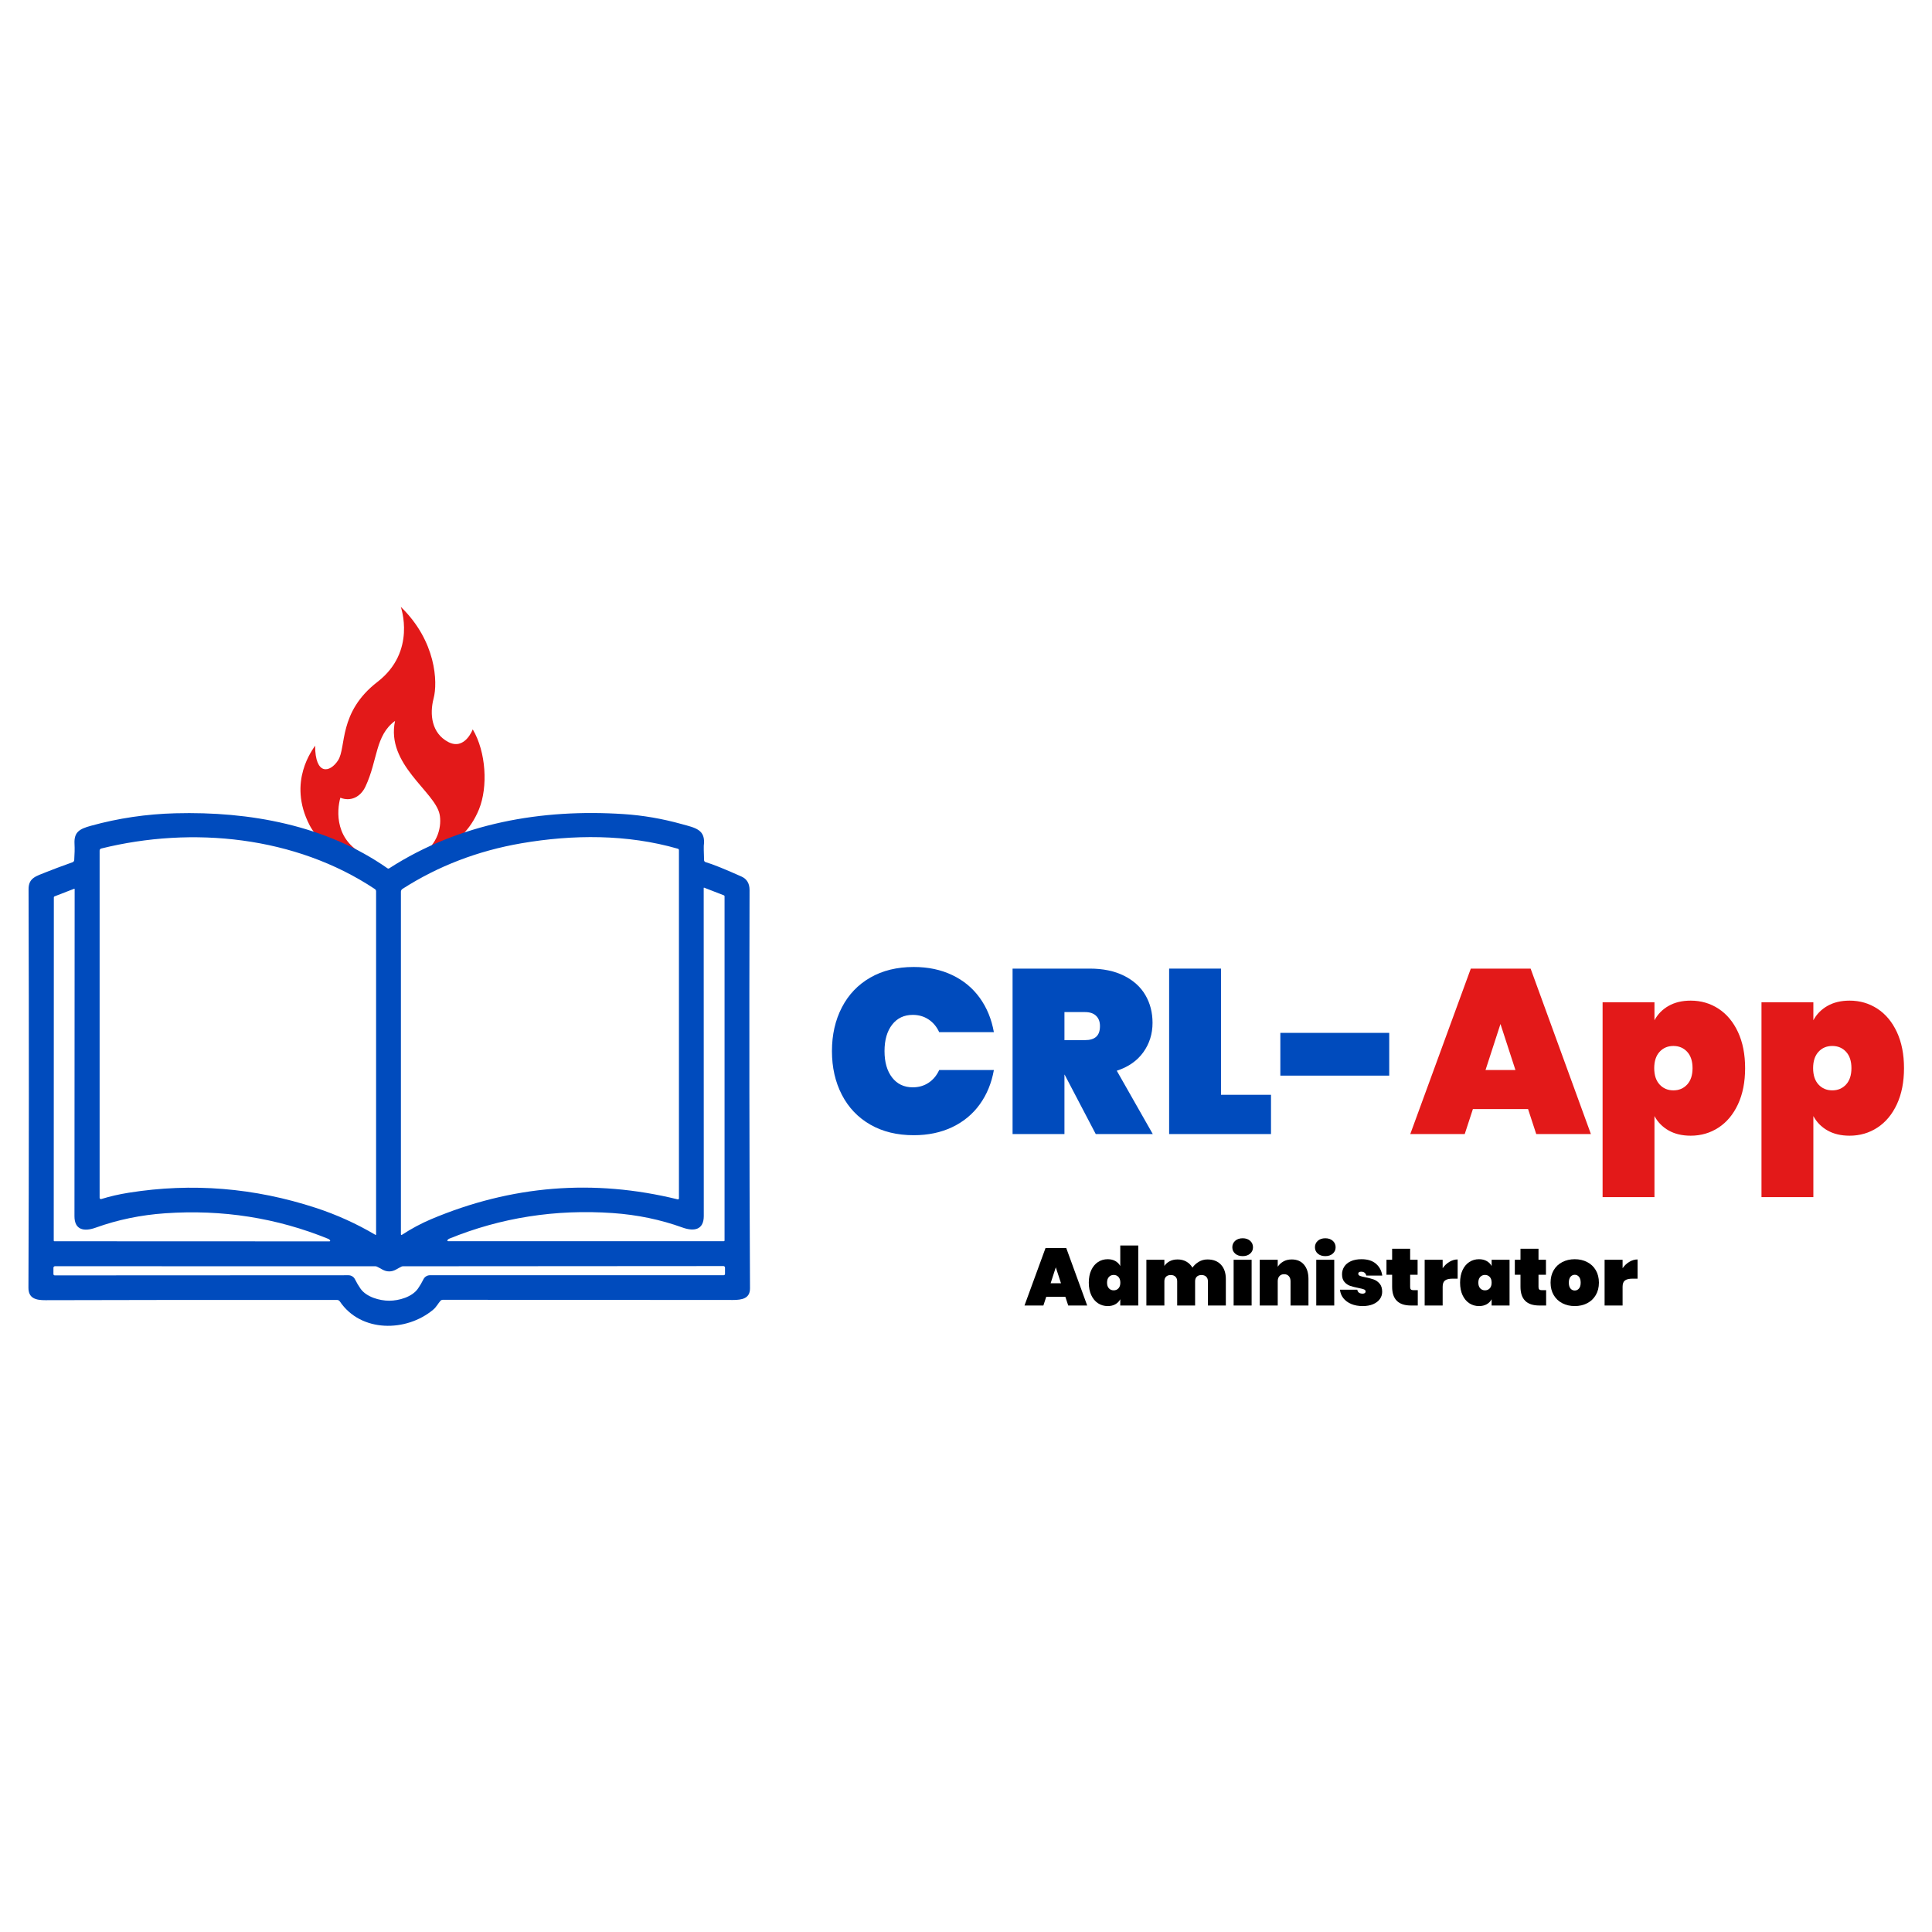
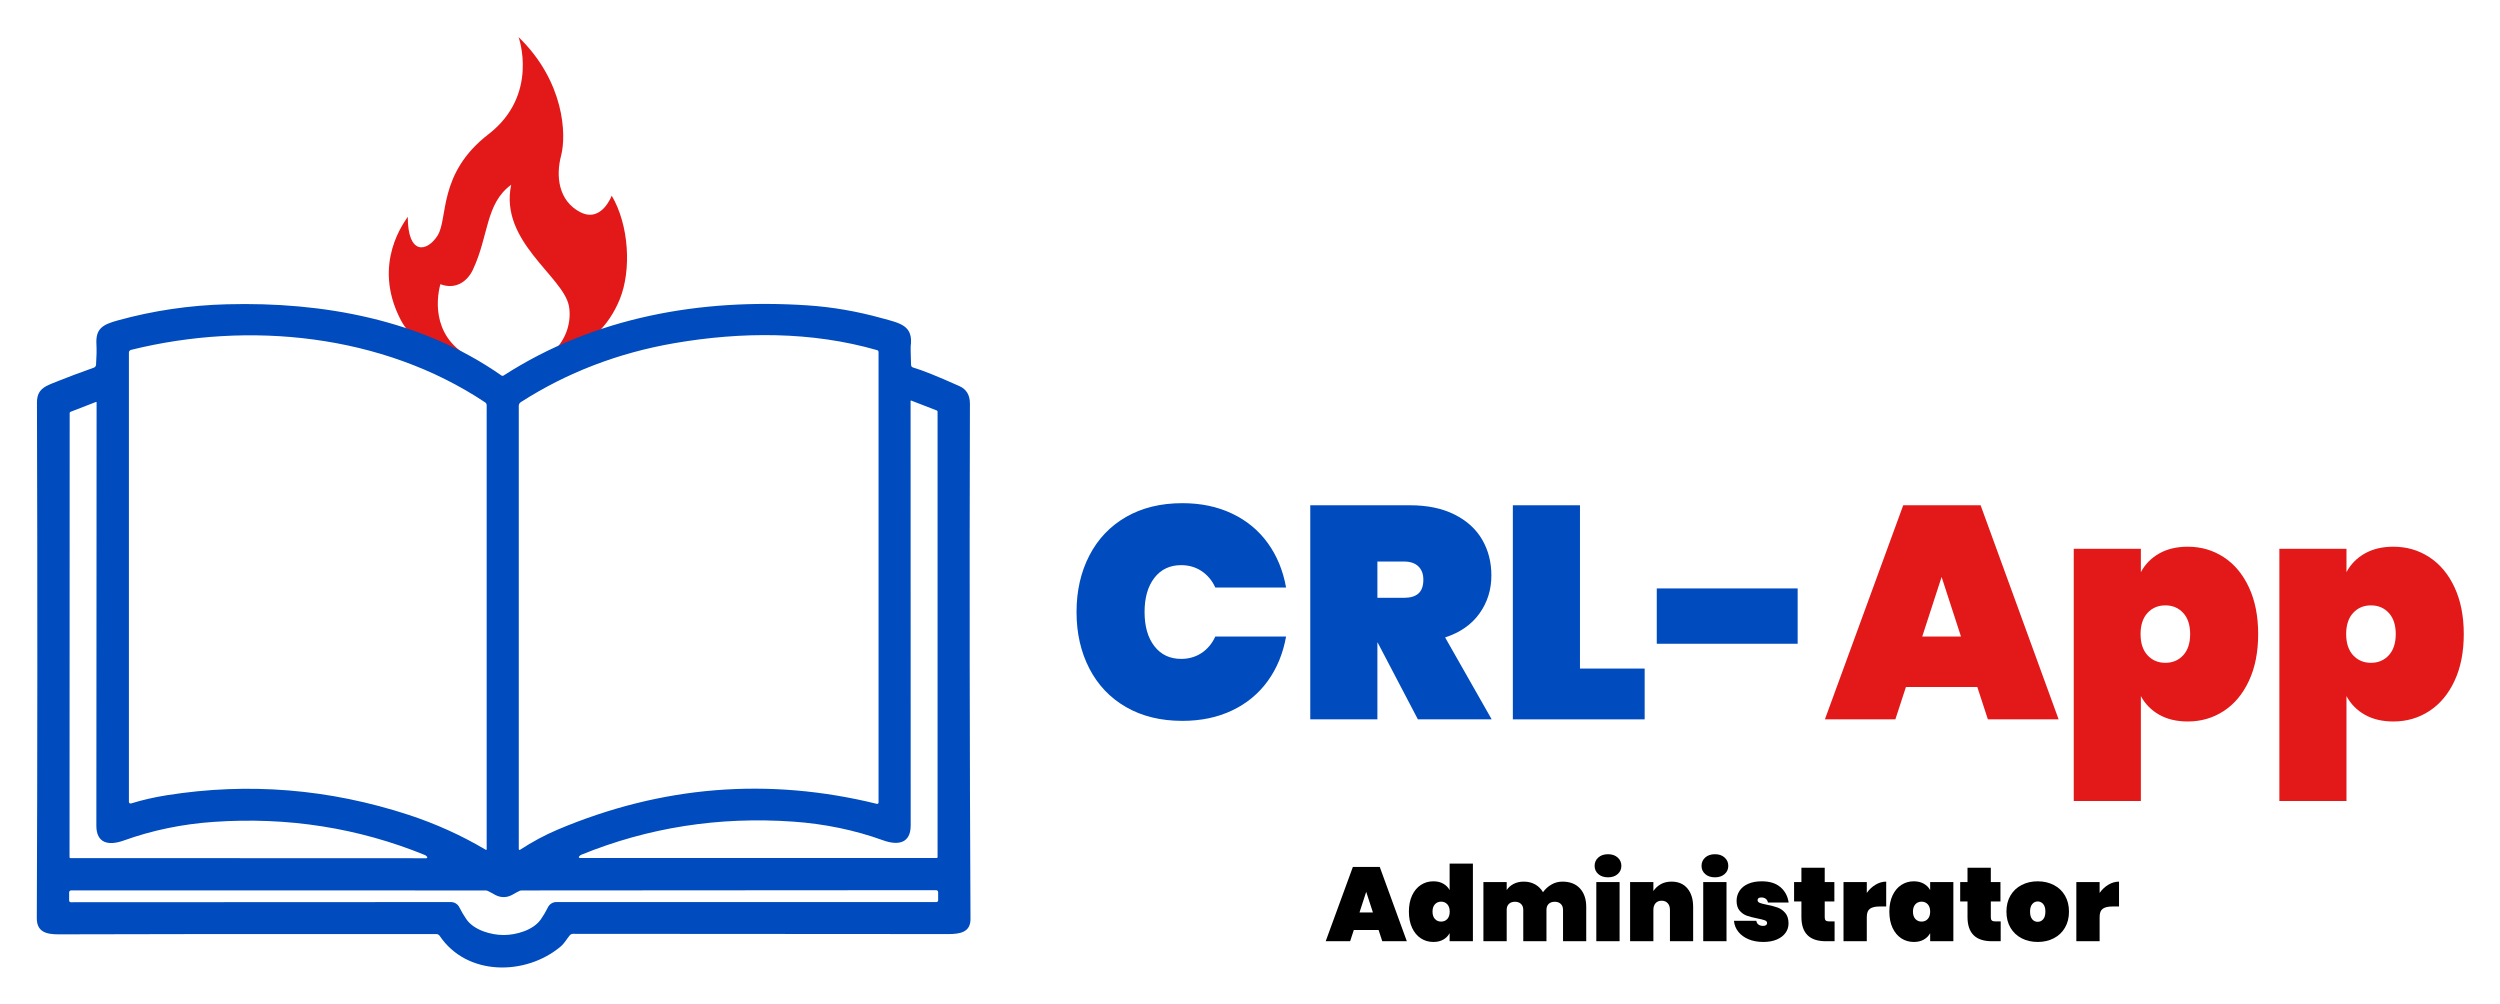
- <svg xmlns="http://www.w3.org/2000/svg" width="2000" zoomAndPan="magnify" viewBox="58.75 337.75 1381 554.5" height="2000" preserveAspectRatio="xMidYMid meet" version="1.0">
+ <svg xmlns="http://www.w3.org/2000/svg" width="1381" zoomAndPan="magnify" viewBox="58.75 337.75 1381 554.5" height="554.5" preserveAspectRatio="xMidYMid meet" version="1.0">
  <defs>
    <g />
    <clipPath id="37a94d5eea">
      <path d="M 273.293 358.246 L 405.293 358.246 L 405.293 536.746 L 273.293 536.746 Z M 273.293 358.246 " clip-rule="nonzero" />
    </clipPath>
    <clipPath id="69e94a590c">
      <path d="M 0.52 0.246 L 132.133 0.246 L 132.133 178.746 L 0.52 178.746 Z M 0.52 0.246 " clip-rule="nonzero" />
    </clipPath>
    <clipPath id="98a75dc571">
      <rect x="0" width="133" y="0" height="179" />
    </clipPath>
    <clipPath id="b0999e7999">
      <path d="M 79 505.645 L 594.84 505.645 L 594.84 872.395 L 79 872.395 Z M 79 505.645 " clip-rule="nonzero" />
    </clipPath>
    <clipPath id="f88fb08940">
      <rect x="0" width="777" y="0" height="236" />
    </clipPath>
    <clipPath id="13475d80a1">
      <rect x="0" width="440" y="0" height="83" />
    </clipPath>
  </defs>
  <g clip-path="url(#37a94d5eea)">
    <g transform="matrix(1, 0, 0, 1, 273, 358)">
      <g clip-path="url(#98a75dc571)">
        <g clip-path="url(#69e94a590c)">
          <path fill="#e31919" d="M 11 99.5 C 11 120.961 21.641 118.949 27.418 109.961 C 33.453 100.574 27.418 75.625 55.586 53.898 C 83.75 32.168 72.215 0.246 72.215 0.246 C 97.566 24.793 98.719 54.23 95.703 65.699 C 92.684 77.168 94.293 90.648 106.164 96.883 C 118.035 103.121 123.668 87.832 123.668 87.832 C 133.246 104.062 134.633 128.957 128.141 144.98 C 115.535 176.098 84.961 178.781 84.961 178.781 C 99.926 169.992 101.457 155.836 99.98 148.59 C 96.656 132.262 61.488 112.914 68.137 81.797 C 53.855 92.258 55.867 109.762 47.012 128.676 C 43.402 136.391 36.27 139.605 29.027 136.723 C 26.527 145.703 24.398 168.508 49.148 178.781 C 43.211 178.781 17.008 175.523 7.098 156.438 C -9.199 125.051 9.766 101.711 11 99.5 " fill-opacity="1" fill-rule="nonzero" />
        </g>
      </g>
    </g>
  </g>
  <g clip-path="url(#b0999e7999)">
    <path fill="#004bbd" d="M 111.809 539.25 C 112.109 534.879 112.18 531.039 112.016 527.73 C 111.562 519.219 115.535 517.039 123.777 514.758 C 143.32 509.352 163.426 506.375 184.098 505.836 C 237.094 504.426 291.574 514.27 335.719 545.16 C 336.094 545.422 336.586 545.43 336.961 545.18 C 387.246 512.762 446.074 502.559 504.602 506.418 C 518.359 507.32 532.137 509.691 545.941 513.531 C 555.863 516.281 563.395 517.41 561.812 529.082 C 561.738 529.559 561.805 532.984 562.02 539.363 C 562.039 540.004 562.465 540.559 563.074 540.738 C 568.219 542.242 576.777 545.68 588.754 551.055 C 592.617 552.785 594.543 556.004 594.531 560.711 C 594.27 657.398 594.375 752.293 594.852 845.391 C 594.891 852.77 589.035 853.73 582.578 853.73 C 508.266 853.73 439.164 853.688 375.273 853.598 C 374.594 853.598 373.938 853.902 373.484 854.426 C 371.832 856.367 370.645 858.773 368.402 860.656 C 349.199 876.734 316.711 877.109 301.648 854.746 C 301.215 854.098 300.48 853.711 299.691 853.711 C 201.145 853.672 131.656 853.727 91.219 853.879 C 84.383 853.918 79.039 852.562 79.078 844.938 C 79.441 757.867 79.473 662.945 79.168 560.184 C 79.129 551.902 84.535 550.828 92.086 547.762 C 96.199 546.09 102.383 543.781 110.625 540.832 C 111.297 540.59 111.762 539.969 111.809 539.25 Z M 327.586 806.891 L 327.586 561.594 C 327.586 560.961 327.27 560.367 326.738 560.016 C 270.02 522.25 196.168 514.891 131.125 531.023 C 130.438 531.188 129.957 531.805 129.957 532.512 L 129.957 780.668 C 129.953 781.188 130.371 781.613 130.891 781.613 C 130.988 781.613 131.086 781.602 131.18 781.57 C 137.266 779.676 143.82 778.168 150.836 777.051 C 195.953 769.871 240.539 773.492 284.59 787.914 C 299.535 792.824 313.703 799.242 327.098 807.176 C 327.246 807.266 327.445 807.223 327.539 807.074 C 327.57 807.016 327.59 806.953 327.586 806.891 Z M 544.059 781.082 L 544.059 532.191 C 544.059 531.723 543.746 531.309 543.289 531.176 C 507.051 520.727 468.25 520.953 431.371 527.297 C 400.273 532.668 371.965 543.531 346.453 559.883 C 345.746 560.328 345.32 561.102 345.32 561.938 L 345.32 806.816 C 345.316 807.059 345.508 807.254 345.746 807.258 C 345.832 807.262 345.91 807.238 345.98 807.195 C 352.883 802.703 359.84 798.973 366.855 796.012 C 424.285 771.766 483.055 767.027 543.156 781.801 C 543.551 781.895 543.945 781.652 544.043 781.258 C 544.055 781.195 544.059 781.141 544.059 781.082 Z M 378.602 810.922 C 378.434 811.137 378.473 811.441 378.688 811.605 C 378.77 811.672 378.875 811.707 378.98 811.711 L 576.215 811.711 C 576.465 811.711 576.664 811.508 576.664 811.258 L 576.664 565.133 C 576.664 564.852 576.484 564.594 576.215 564.496 L 562.094 559.016 C 561.969 558.965 561.824 559.023 561.773 559.148 C 561.762 559.18 561.758 559.211 561.758 559.242 C 561.816 636.449 561.84 714.633 561.812 793.785 C 561.797 803.52 554.996 804.969 546.582 801.938 C 530.855 796.266 514.254 792.82 496.77 791.602 C 455.77 788.754 416.777 794.863 379.789 809.938 C 379.387 810.105 378.992 810.43 378.602 810.922 Z M 294.68 811.051 C 294.289 810.562 293.895 810.238 293.492 810.074 C 256.609 795.039 217.719 788.93 176.832 791.754 C 159.398 792.961 142.84 796.387 127.152 802.035 C 118.754 805.062 111.977 803.613 111.977 793.898 C 111.977 714.969 112.023 637.008 112.109 560.012 C 112.109 559.879 112 559.766 111.863 559.766 C 111.832 559.766 111.801 559.773 111.773 559.785 L 97.691 565.246 C 97.422 565.348 97.238 565.602 97.238 565.883 L 97.164 811.332 C 97.176 811.566 97.363 811.754 97.598 811.766 L 294.305 811.84 C 294.578 811.832 294.793 811.613 294.785 811.34 C 294.781 811.238 294.746 811.137 294.68 811.051 Z M 336.961 854.258 C 343.887 854.258 353.32 851.602 357.5 845.613 C 358.945 843.543 360.254 841.316 361.434 838.934 C 362.309 837.16 364.113 836.035 366.086 836.035 L 576.047 836.035 C 576.566 836.035 576.988 835.613 576.988 835.094 L 576.988 830.613 C 576.988 829.988 576.48 829.484 575.859 829.484 L 346.902 829.633 C 346.516 829.633 346.133 829.707 345.773 829.859 C 342.801 831.16 340.746 833.305 336.965 833.305 C 333.18 833.305 331.129 831.16 328.156 829.879 C 327.797 829.723 327.41 829.637 327.023 829.633 L 98.07 829.594 C 97.445 829.594 96.941 830.102 96.941 830.723 L 96.941 835.203 C 96.941 835.727 97.359 836.145 97.883 836.145 L 307.844 836.051 C 309.816 836.051 311.617 837.176 312.492 838.949 C 313.684 841.336 315.004 843.562 316.445 845.633 C 320.621 851.602 330.051 854.258 336.961 854.258 Z M 336.961 854.258 " fill-opacity="1" fill-rule="nonzero" />
  </g>
  <g transform="matrix(1, 0, 0, 1, 647, 559)">
    <g clip-path="url(#f88fb08940)">
      <g fill="#004bbd" fill-opacity="1">
        <g transform="translate(1.413695, 176.1264)">
          <g>
            <path d="M 5.016 -59.297 C 5.016 -70.984 7.379 -81.395 12.109 -90.531 C 16.836 -99.664 23.598 -106.766 32.391 -111.828 C 41.191 -116.891 51.551 -119.422 63.469 -119.422 C 73.719 -119.422 82.879 -117.5 90.953 -113.656 C 99.023 -109.82 105.594 -104.395 110.656 -97.375 C 115.727 -90.363 119.098 -82.18 120.766 -72.828 L 81.672 -72.828 C 79.891 -76.723 77.359 -79.754 74.078 -81.922 C 70.797 -84.098 67.035 -85.188 62.797 -85.188 C 56.566 -85.188 51.641 -82.848 48.016 -78.172 C 44.398 -73.492 42.594 -67.203 42.594 -59.297 C 42.594 -51.391 44.398 -45.098 48.016 -40.422 C 51.641 -35.742 56.566 -33.406 62.797 -33.406 C 67.035 -33.406 70.797 -34.488 74.078 -36.656 C 77.359 -38.832 79.891 -41.867 81.672 -45.766 L 120.766 -45.766 C 119.098 -36.41 115.727 -28.223 110.656 -21.203 C 105.594 -14.191 99.023 -8.766 90.953 -4.922 C 82.879 -1.086 73.719 0.828 63.469 0.828 C 51.551 0.828 41.191 -1.703 32.391 -6.766 C 23.598 -11.828 16.836 -18.926 12.109 -28.062 C 7.379 -37.195 5.016 -47.609 5.016 -59.297 Z M 5.016 -59.297 " />
          </g>
        </g>
      </g>
      <g fill="#004bbd" fill-opacity="1">
        <g transform="translate(127.182, 176.1264)">
          <g>
            <path d="M 67.812 0 L 45.594 -42.422 L 45.438 -42.422 L 45.438 0 L 8.359 0 L 8.359 -118.266 L 63.469 -118.266 C 73.051 -118.266 81.238 -116.562 88.031 -113.156 C 94.82 -109.758 99.914 -105.141 103.312 -99.297 C 106.707 -93.453 108.406 -86.852 108.406 -79.5 C 108.406 -71.594 106.203 -64.578 101.797 -58.453 C 97.398 -52.336 91.082 -47.941 82.844 -45.266 L 108.578 0 Z M 45.438 -67.141 L 60.125 -67.141 C 63.688 -67.141 66.359 -67.945 68.141 -69.562 C 69.93 -71.176 70.828 -73.711 70.828 -77.172 C 70.828 -80.285 69.906 -82.734 68.062 -84.516 C 66.227 -86.297 63.582 -87.188 60.125 -87.188 L 45.438 -87.188 Z M 45.438 -67.141 " />
          </g>
        </g>
      </g>
      <g fill="#004bbd" fill-opacity="1">
        <g transform="translate(239.0874, 176.1264)">
          <g>
            <path d="M 45.438 -28.062 L 81.172 -28.062 L 81.172 0 L 8.359 0 L 8.359 -118.266 L 45.438 -118.266 Z M 45.438 -28.062 " />
          </g>
        </g>
      </g>
      <g fill="#004bbd" fill-opacity="1">
        <g transform="translate(323.6011, 176.1264)">
          <g>
            <path d="M 81.172 -72.328 L 81.172 -41.766 L 3.344 -41.766 L 3.344 -72.328 Z M 81.172 -72.328 " />
          </g>
        </g>
      </g>
      <g fill="#e31919" fill-opacity="1">
        <g transform="translate(419.8224, 176.1264)">
          <g>
            <path d="M 84.188 -17.875 L 44.766 -17.875 L 38.922 0 L 0 0 L 43.266 -118.266 L 86.016 -118.266 L 129.109 0 L 90.031 0 Z M 75.172 -45.766 L 64.469 -78.672 L 53.781 -45.766 Z M 75.172 -45.766 " />
          </g>
        </g>
      </g>
      <g fill="#e31919" fill-opacity="1">
        <g transform="translate(548.9312, 176.1264)">
          <g>
            <path d="M 45.438 -81.344 C 47.77 -85.688 51.133 -89.109 55.531 -91.609 C 59.938 -94.117 65.203 -95.375 71.328 -95.375 C 78.672 -95.375 85.289 -93.453 91.188 -89.609 C 97.094 -85.766 101.742 -80.195 105.141 -72.906 C 108.535 -65.613 110.234 -57.016 110.234 -47.109 C 110.234 -37.191 108.535 -28.586 105.141 -21.297 C 101.742 -14.004 97.094 -8.438 91.188 -4.594 C 85.289 -0.75 78.672 1.172 71.328 1.172 C 65.203 1.172 59.938 -0.078 55.531 -2.578 C 51.133 -5.086 47.77 -8.516 45.438 -12.859 L 45.438 45.094 L 8.359 45.094 L 8.359 -94.203 L 45.438 -94.203 Z M 72.656 -47.109 C 72.656 -52.117 71.375 -56.016 68.812 -58.797 C 66.25 -61.578 62.969 -62.969 58.969 -62.969 C 54.957 -62.969 51.672 -61.578 49.109 -58.797 C 46.547 -56.016 45.266 -52.117 45.266 -47.109 C 45.266 -42.098 46.547 -38.195 49.109 -35.406 C 51.672 -32.625 54.957 -31.234 58.969 -31.234 C 62.969 -31.234 66.25 -32.625 68.812 -35.406 C 71.375 -38.195 72.656 -42.098 72.656 -47.109 Z M 72.656 -47.109 " />
          </g>
        </g>
      </g>
      <g fill="#e31919" fill-opacity="1">
        <g transform="translate(662.5069, 176.1264)">
          <g>
            <path d="M 45.438 -81.344 C 47.77 -85.688 51.133 -89.109 55.531 -91.609 C 59.938 -94.117 65.203 -95.375 71.328 -95.375 C 78.672 -95.375 85.289 -93.453 91.188 -89.609 C 97.094 -85.766 101.742 -80.195 105.141 -72.906 C 108.535 -65.613 110.234 -57.016 110.234 -47.109 C 110.234 -37.191 108.535 -28.586 105.141 -21.297 C 101.742 -14.004 97.094 -8.438 91.188 -4.594 C 85.289 -0.75 78.672 1.172 71.328 1.172 C 65.203 1.172 59.938 -0.078 55.531 -2.578 C 51.133 -5.086 47.77 -8.516 45.438 -12.859 L 45.438 45.094 L 8.359 45.094 L 8.359 -94.203 L 45.438 -94.203 Z M 72.656 -47.109 C 72.656 -52.117 71.375 -56.016 68.812 -58.797 C 66.25 -61.578 62.969 -62.969 58.969 -62.969 C 54.957 -62.969 51.672 -61.578 49.109 -58.797 C 46.547 -56.016 45.266 -52.117 45.266 -47.109 C 45.266 -42.098 46.547 -38.195 49.109 -35.406 C 51.672 -32.625 54.957 -31.234 58.969 -31.234 C 62.969 -31.234 66.25 -32.625 68.812 -35.406 C 71.375 -38.195 72.656 -42.098 72.656 -47.109 Z M 72.656 -47.109 " />
          </g>
        </g>
      </g>
    </g>
  </g>
  <g transform="matrix(1, 0, 0, 1, 790, 796)">
    <g clip-path="url(#13475d80a1)">
      <g fill="#000000" fill-opacity="1">
        <g transform="translate(1.064515, 61.68127)">
          <g>
            <path d="M 29.219 -6.203 L 15.531 -6.203 L 13.5 0 L 0 0 L 15.016 -41.047 L 29.859 -41.047 L 44.812 0 L 31.25 0 Z M 26.094 -15.891 L 22.375 -27.297 L 18.672 -15.891 Z M 26.094 -15.891 " />
          </g>
        </g>
      </g>
      <g fill="#000000" fill-opacity="1">
        <g transform="translate(45.86774, 61.68127)">
          <g>
            <path d="M 1.156 -16.344 C 1.156 -19.781 1.742 -22.766 2.922 -25.297 C 4.109 -27.828 5.723 -29.758 7.766 -31.094 C 9.816 -32.426 12.117 -33.094 14.672 -33.094 C 16.797 -33.094 18.617 -32.656 20.141 -31.781 C 21.672 -30.914 22.844 -29.734 23.656 -28.234 L 23.656 -42.891 L 36.516 -42.891 L 36.516 0 L 23.656 0 L 23.656 -4.469 C 22.844 -2.957 21.672 -1.766 20.141 -0.891 C 18.617 -0.023 16.797 0.406 14.672 0.406 C 12.117 0.406 9.816 -0.258 7.766 -1.594 C 5.723 -2.926 4.109 -4.859 2.922 -7.391 C 1.742 -9.922 1.156 -12.906 1.156 -16.344 Z M 23.703 -16.344 C 23.703 -18.082 23.258 -19.438 22.375 -20.406 C 21.488 -21.375 20.348 -21.859 18.953 -21.859 C 17.566 -21.859 16.426 -21.375 15.531 -20.406 C 14.645 -19.438 14.203 -18.082 14.203 -16.344 C 14.203 -14.602 14.645 -13.25 15.531 -12.281 C 16.426 -11.32 17.566 -10.844 18.953 -10.844 C 20.348 -10.844 21.488 -11.32 22.375 -12.281 C 23.258 -13.25 23.703 -14.602 23.703 -16.344 Z M 23.703 -16.344 " />
          </g>
        </g>
      </g>
      <g fill="#000000" fill-opacity="1">
        <g transform="translate(85.28066, 61.68127)">
          <g>
            <path d="M 46.547 -32.922 C 50.723 -32.922 53.957 -31.664 56.25 -29.156 C 58.551 -26.645 59.703 -23.242 59.703 -18.953 L 59.703 0 L 46.891 0 L 46.891 -17.328 C 46.891 -18.723 46.473 -19.816 45.641 -20.609 C 44.816 -21.398 43.707 -21.797 42.312 -21.797 C 40.883 -21.797 39.766 -21.398 38.953 -20.609 C 38.141 -19.816 37.734 -18.723 37.734 -17.328 L 37.734 0 L 24.922 0 L 24.922 -17.328 C 24.922 -18.723 24.504 -19.816 23.672 -20.609 C 22.848 -21.398 21.738 -21.797 20.344 -21.797 C 18.914 -21.797 17.797 -21.398 16.984 -20.609 C 16.172 -19.816 15.766 -18.723 15.766 -17.328 L 15.766 0 L 2.906 0 L 2.906 -32.688 L 15.766 -32.688 L 15.766 -28.281 C 16.691 -29.676 17.957 -30.797 19.562 -31.641 C 21.164 -32.492 23.051 -32.922 25.219 -32.922 C 27.57 -32.922 29.656 -32.41 31.469 -31.391 C 33.289 -30.367 34.742 -28.93 35.828 -27.078 C 37.023 -28.773 38.551 -30.172 40.406 -31.266 C 42.258 -32.367 44.305 -32.922 46.547 -32.922 Z M 46.547 -32.922 " />
          </g>
        </g>
      </g>
      <g fill="#000000" fill-opacity="1">
        <g transform="translate(147.6458, 61.68127)">
          <g>
            <path d="M 9.391 -35.297 C 7.148 -35.297 5.352 -35.895 4 -37.094 C 2.645 -38.289 1.969 -39.801 1.969 -41.625 C 1.969 -43.477 2.645 -45.016 4 -46.234 C 5.352 -47.453 7.148 -48.062 9.391 -48.062 C 11.586 -48.062 13.363 -47.453 14.719 -46.234 C 16.07 -45.016 16.75 -43.477 16.75 -41.625 C 16.75 -39.801 16.07 -38.289 14.719 -37.094 C 13.363 -35.895 11.586 -35.297 9.391 -35.297 Z M 15.766 -32.688 L 15.766 0 L 2.906 0 L 2.906 -32.688 Z M 15.766 -32.688 " />
          </g>
        </g>
      </g>
      <g fill="#000000" fill-opacity="1">
        <g transform="translate(166.309, 61.68127)">
          <g>
            <path d="M 25.797 -32.922 C 29.547 -32.922 32.473 -31.664 34.578 -29.156 C 36.68 -26.645 37.734 -23.242 37.734 -18.953 L 37.734 0 L 24.922 0 L 24.922 -17.328 C 24.922 -18.879 24.504 -20.109 23.672 -21.016 C 22.848 -21.922 21.738 -22.375 20.344 -22.375 C 18.914 -22.375 17.797 -21.922 16.984 -21.016 C 16.172 -20.109 15.766 -18.879 15.766 -17.328 L 15.766 0 L 2.906 0 L 2.906 -32.688 L 15.766 -32.688 L 15.766 -27.703 C 16.773 -29.254 18.117 -30.508 19.797 -31.469 C 21.473 -32.438 23.473 -32.922 25.797 -32.922 Z M 25.797 -32.922 " />
          </g>
        </g>
      </g>
      <g fill="#000000" fill-opacity="1">
        <g transform="translate(206.7073, 61.68127)">
          <g>
            <path d="M 9.391 -35.297 C 7.148 -35.297 5.352 -35.895 4 -37.094 C 2.645 -38.289 1.969 -39.801 1.969 -41.625 C 1.969 -43.477 2.645 -45.016 4 -46.234 C 5.352 -47.453 7.148 -48.062 9.391 -48.062 C 11.586 -48.062 13.363 -47.453 14.719 -46.234 C 16.07 -45.016 16.75 -43.477 16.75 -41.625 C 16.75 -39.801 16.07 -38.289 14.719 -37.094 C 13.363 -35.895 11.586 -35.297 9.391 -35.297 Z M 15.766 -32.688 L 15.766 0 L 2.906 0 L 2.906 -32.688 Z M 15.766 -32.688 " />
          </g>
        </g>
      </g>
      <g fill="#000000" fill-opacity="1">
        <g transform="translate(225.3704, 61.68127)">
          <g>
            <path d="M 17.453 0.406 C 14.359 0.406 11.625 -0.094 9.25 -1.094 C 6.875 -2.102 4.988 -3.492 3.594 -5.266 C 2.195 -7.047 1.406 -9.055 1.219 -11.297 L 13.562 -11.297 C 13.719 -10.336 14.133 -9.625 14.812 -9.156 C 15.488 -8.695 16.348 -8.469 17.391 -8.469 C 18.047 -8.469 18.566 -8.609 18.953 -8.891 C 19.336 -9.18 19.531 -9.539 19.531 -9.969 C 19.531 -10.707 19.125 -11.227 18.312 -11.531 C 17.5 -11.844 16.129 -12.191 14.203 -12.578 C 11.848 -13.047 9.906 -13.547 8.375 -14.078 C 6.852 -14.617 5.52 -15.547 4.375 -16.859 C 3.238 -18.18 2.672 -20 2.672 -22.312 C 2.672 -24.32 3.203 -26.148 4.266 -27.797 C 5.328 -29.441 6.898 -30.734 8.984 -31.672 C 11.066 -32.617 13.598 -33.094 16.578 -33.094 C 20.984 -33.094 24.43 -32.008 26.922 -29.844 C 29.422 -27.688 30.922 -24.867 31.422 -21.391 L 20 -21.391 C 19.801 -22.273 19.395 -22.957 18.781 -23.438 C 18.164 -23.926 17.336 -24.172 16.297 -24.172 C 15.629 -24.172 15.125 -24.047 14.781 -23.797 C 14.438 -23.547 14.266 -23.172 14.266 -22.672 C 14.266 -22.016 14.664 -21.52 15.469 -21.188 C 16.281 -20.852 17.578 -20.516 19.359 -20.172 C 21.711 -19.711 23.703 -19.191 25.328 -18.609 C 26.953 -18.023 28.363 -17.023 29.562 -15.609 C 30.758 -14.203 31.359 -12.266 31.359 -9.797 C 31.359 -7.859 30.797 -6.117 29.672 -4.578 C 28.555 -3.035 26.945 -1.816 24.844 -0.922 C 22.738 -0.035 20.273 0.406 17.453 0.406 Z M 17.453 0.406 " />
          </g>
        </g>
      </g>
      <g fill="#000000" fill-opacity="1">
        <g transform="translate(258.9294, 61.68127)">
          <g>
            <path d="M 23.25 -10.953 L 23.25 0 L 18.375 0 C 9.406 0 4.922 -4.461 4.922 -13.391 L 4.922 -21.969 L 0.875 -21.969 L 0.875 -32.688 L 4.922 -32.688 L 4.922 -40.578 L 17.797 -40.578 L 17.797 -32.688 L 23.125 -32.688 L 23.125 -21.969 L 17.797 -21.969 L 17.797 -13.156 C 17.797 -12.383 17.977 -11.82 18.344 -11.469 C 18.707 -11.125 19.316 -10.953 20.172 -10.953 Z M 23.25 -10.953 " />
          </g>
        </g>
      </g>
      <g fill="#000000" fill-opacity="1">
        <g transform="translate(284.2, 61.68127)">
          <g>
            <path d="M 15.766 -26.672 C 17.078 -28.555 18.68 -30.066 20.578 -31.203 C 22.473 -32.348 24.441 -32.922 26.484 -32.922 L 26.484 -19.188 L 22.844 -19.188 C 20.406 -19.188 18.613 -18.758 17.469 -17.906 C 16.332 -17.062 15.766 -15.555 15.766 -13.391 L 15.766 0 L 2.906 0 L 2.906 -32.688 L 15.766 -32.688 Z M 15.766 -26.672 " />
          </g>
        </g>
      </g>
      <g fill="#000000" fill-opacity="1">
        <g transform="translate(311.2674, 61.68127)">
          <g>
            <path d="M 1.156 -16.344 C 1.156 -19.781 1.742 -22.766 2.922 -25.297 C 4.109 -27.828 5.723 -29.758 7.766 -31.094 C 9.816 -32.426 12.117 -33.094 14.672 -33.094 C 16.797 -33.094 18.629 -32.656 20.172 -31.781 C 21.711 -30.914 22.891 -29.734 23.703 -28.234 L 23.703 -32.688 L 36.516 -32.688 L 36.516 0 L 23.703 0 L 23.703 -4.469 C 22.891 -2.957 21.711 -1.766 20.172 -0.891 C 18.629 -0.023 16.797 0.406 14.672 0.406 C 12.117 0.406 9.816 -0.258 7.766 -1.594 C 5.723 -2.926 4.109 -4.859 2.922 -7.391 C 1.742 -9.922 1.156 -12.906 1.156 -16.344 Z M 23.703 -16.344 C 23.703 -18.082 23.258 -19.438 22.375 -20.406 C 21.488 -21.375 20.348 -21.859 18.953 -21.859 C 17.566 -21.859 16.426 -21.375 15.531 -20.406 C 14.645 -19.438 14.203 -18.082 14.203 -16.344 C 14.203 -14.602 14.645 -13.25 15.531 -12.281 C 16.426 -11.32 17.566 -10.844 18.953 -10.844 C 20.348 -10.844 21.488 -11.32 22.375 -12.281 C 23.258 -13.25 23.703 -14.602 23.703 -16.344 Z M 23.703 -16.344 " />
          </g>
        </g>
      </g>
      <g fill="#000000" fill-opacity="1">
        <g transform="translate(350.6803, 61.68127)">
          <g>
            <path d="M 23.25 -10.953 L 23.25 0 L 18.375 0 C 9.406 0 4.922 -4.461 4.922 -13.391 L 4.922 -21.969 L 0.875 -21.969 L 0.875 -32.688 L 4.922 -32.688 L 4.922 -40.578 L 17.797 -40.578 L 17.797 -32.688 L 23.125 -32.688 L 23.125 -21.969 L 17.797 -21.969 L 17.797 -13.156 C 17.797 -12.383 17.977 -11.82 18.344 -11.469 C 18.707 -11.125 19.316 -10.953 20.172 -10.953 Z M 23.25 -10.953 " />
          </g>
        </g>
      </g>
      <g fill="#000000" fill-opacity="1">
        <g transform="translate(375.951, 61.68127)">
          <g>
            <path d="M 18.438 0.406 C 15.145 0.406 12.188 -0.27 9.562 -1.625 C 6.938 -2.977 4.879 -4.922 3.391 -7.453 C 1.898 -9.984 1.156 -12.945 1.156 -16.344 C 1.156 -19.75 1.898 -22.719 3.391 -25.25 C 4.879 -27.781 6.938 -29.719 9.562 -31.062 C 12.188 -32.414 15.145 -33.094 18.438 -33.094 C 21.719 -33.094 24.672 -32.414 27.297 -31.062 C 29.93 -29.719 31.988 -27.781 33.469 -25.25 C 34.957 -22.719 35.703 -19.75 35.703 -16.344 C 35.703 -12.945 34.957 -9.984 33.469 -7.453 C 31.988 -4.922 29.93 -2.977 27.297 -1.625 C 24.672 -0.27 21.719 0.406 18.438 0.406 Z M 18.438 -10.719 C 19.633 -10.719 20.641 -11.191 21.453 -12.141 C 22.266 -13.086 22.672 -14.488 22.672 -16.344 C 22.672 -18.195 22.266 -19.598 21.453 -20.547 C 20.641 -21.492 19.633 -21.969 18.438 -21.969 C 17.238 -21.969 16.234 -21.492 15.422 -20.547 C 14.609 -19.598 14.203 -18.195 14.203 -16.344 C 14.203 -14.488 14.598 -13.086 15.391 -12.141 C 16.18 -11.191 17.195 -10.719 18.438 -10.719 Z M 18.438 -10.719 " />
          </g>
        </g>
      </g>
      <g fill="#000000" fill-opacity="1">
        <g transform="translate(412.8137, 61.68127)">
          <g>
            <path d="M 15.766 -26.672 C 17.078 -28.555 18.68 -30.066 20.578 -31.203 C 22.473 -32.348 24.441 -32.922 26.484 -32.922 L 26.484 -19.188 L 22.844 -19.188 C 20.406 -19.188 18.613 -18.758 17.469 -17.906 C 16.332 -17.062 15.766 -15.555 15.766 -13.391 L 15.766 0 L 2.906 0 L 2.906 -32.688 L 15.766 -32.688 Z M 15.766 -26.672 " />
          </g>
        </g>
      </g>
    </g>
  </g>
</svg>
